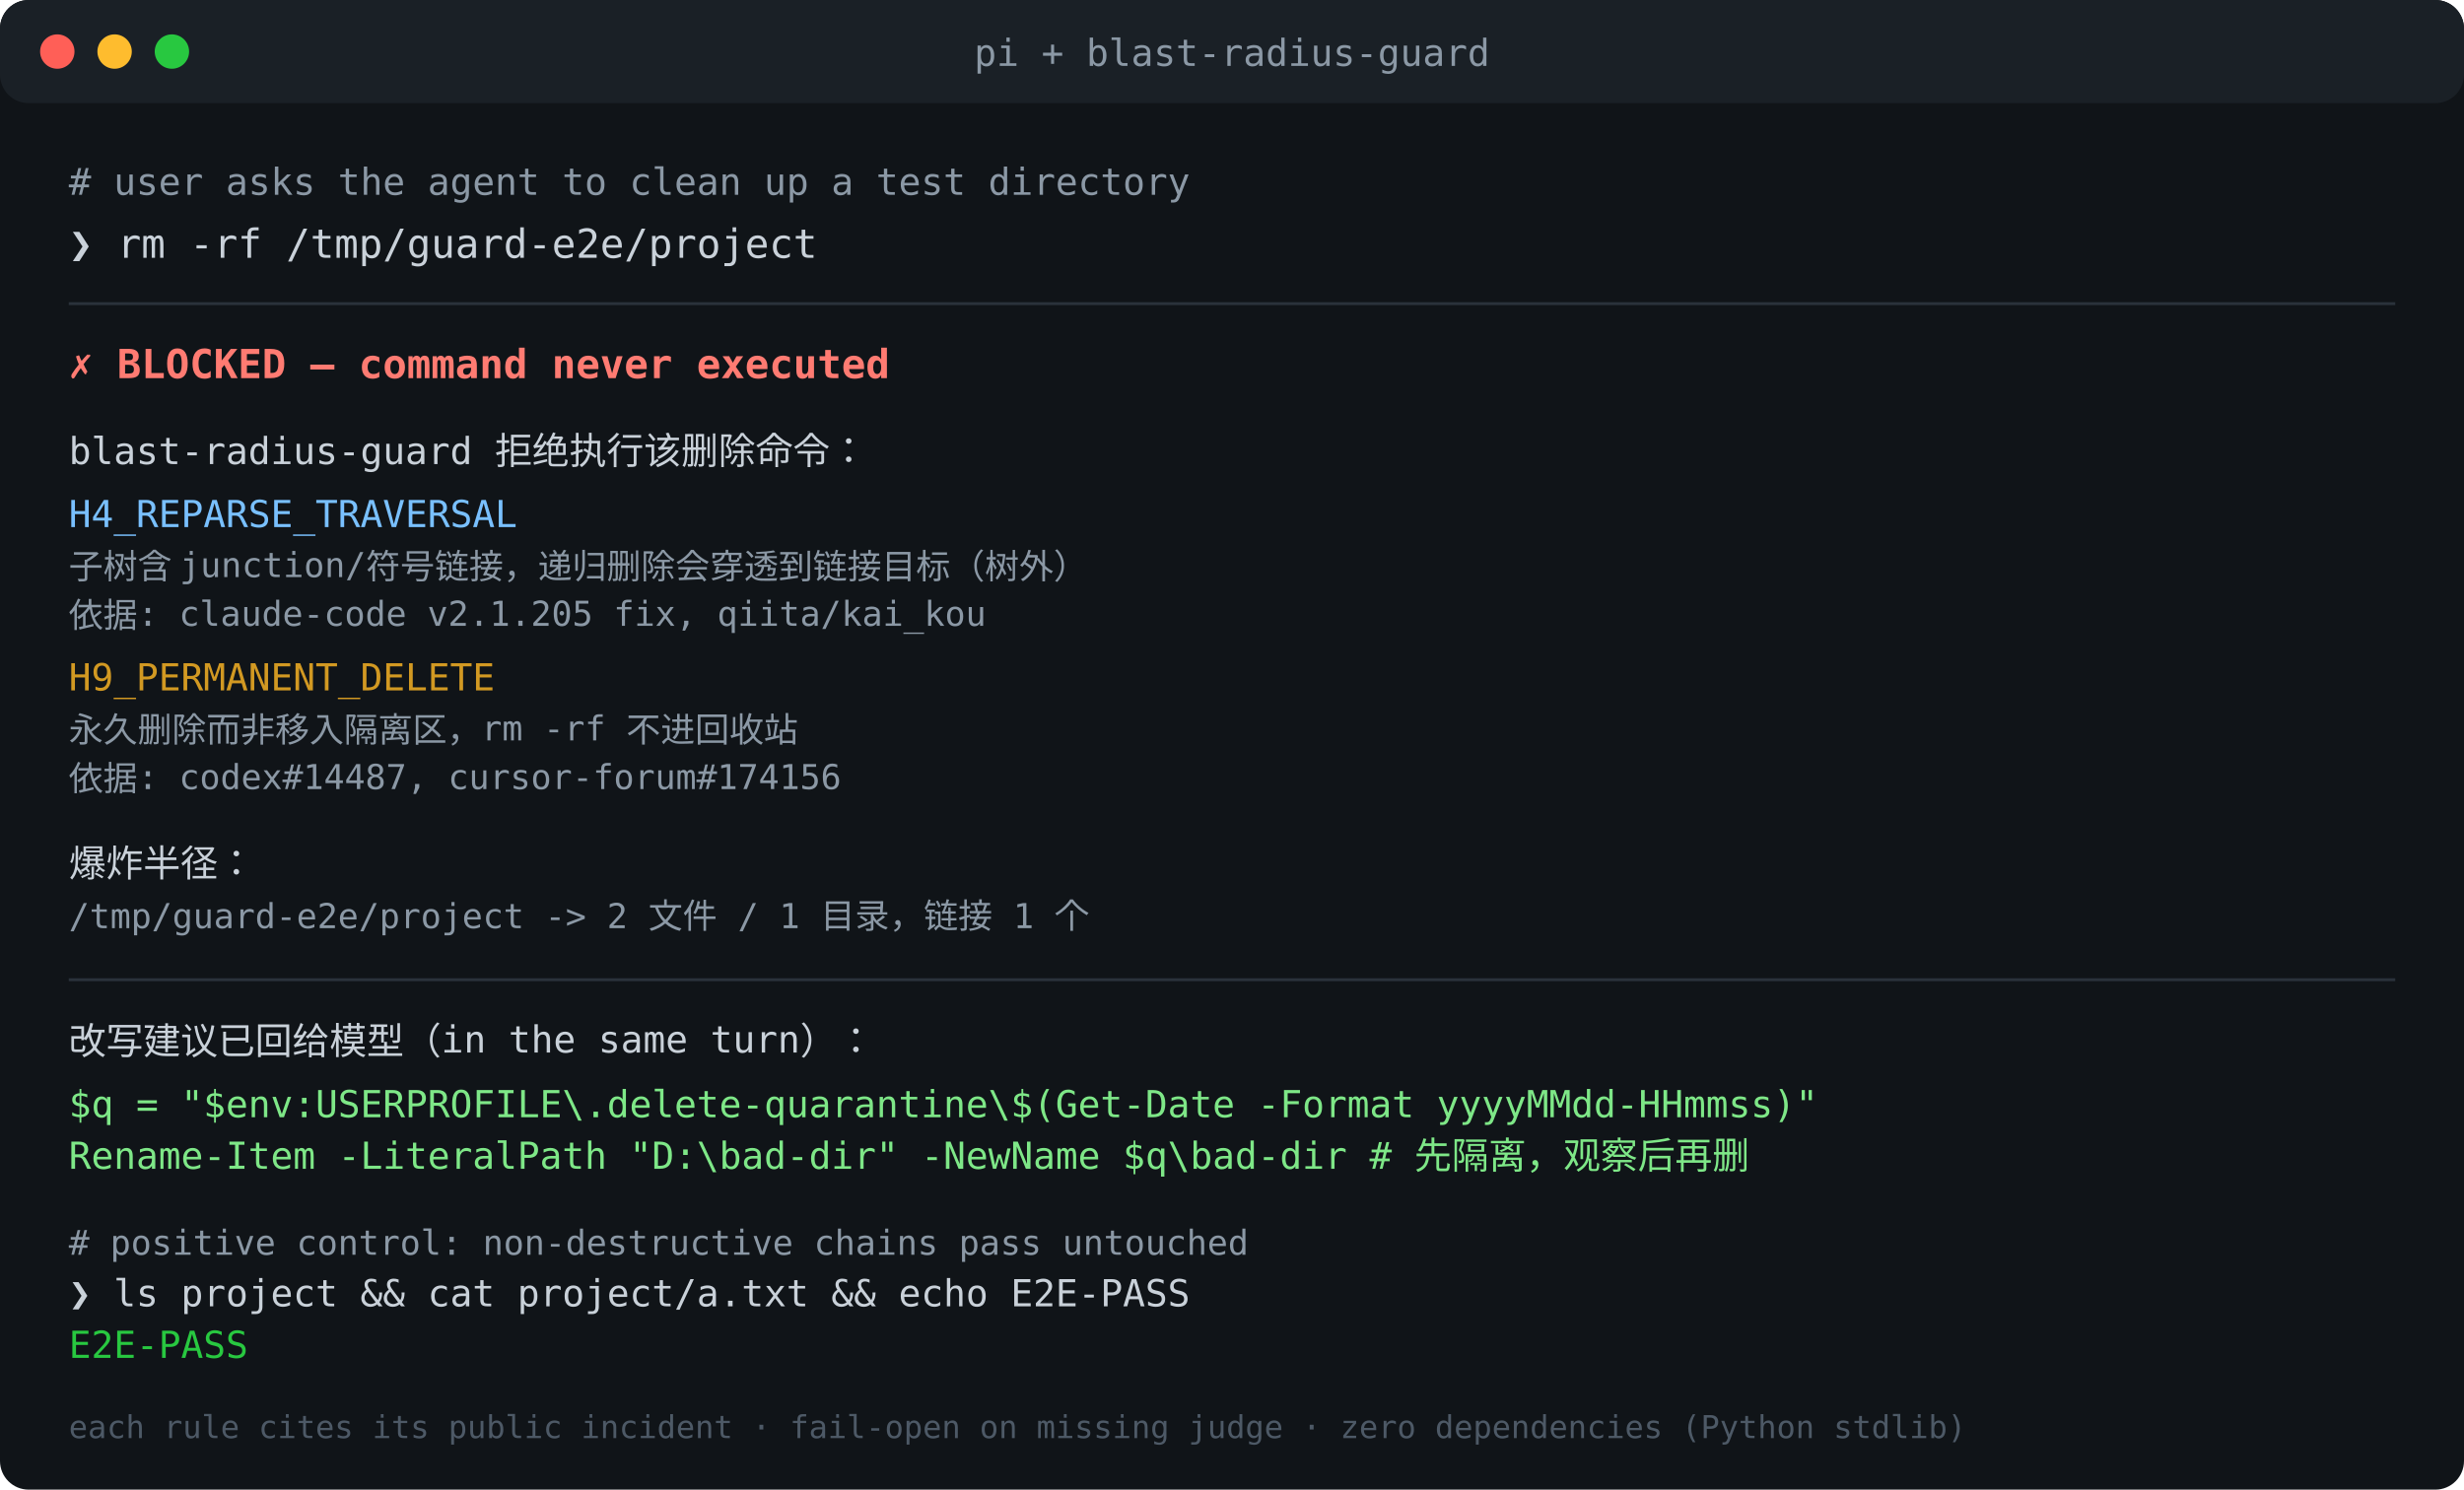
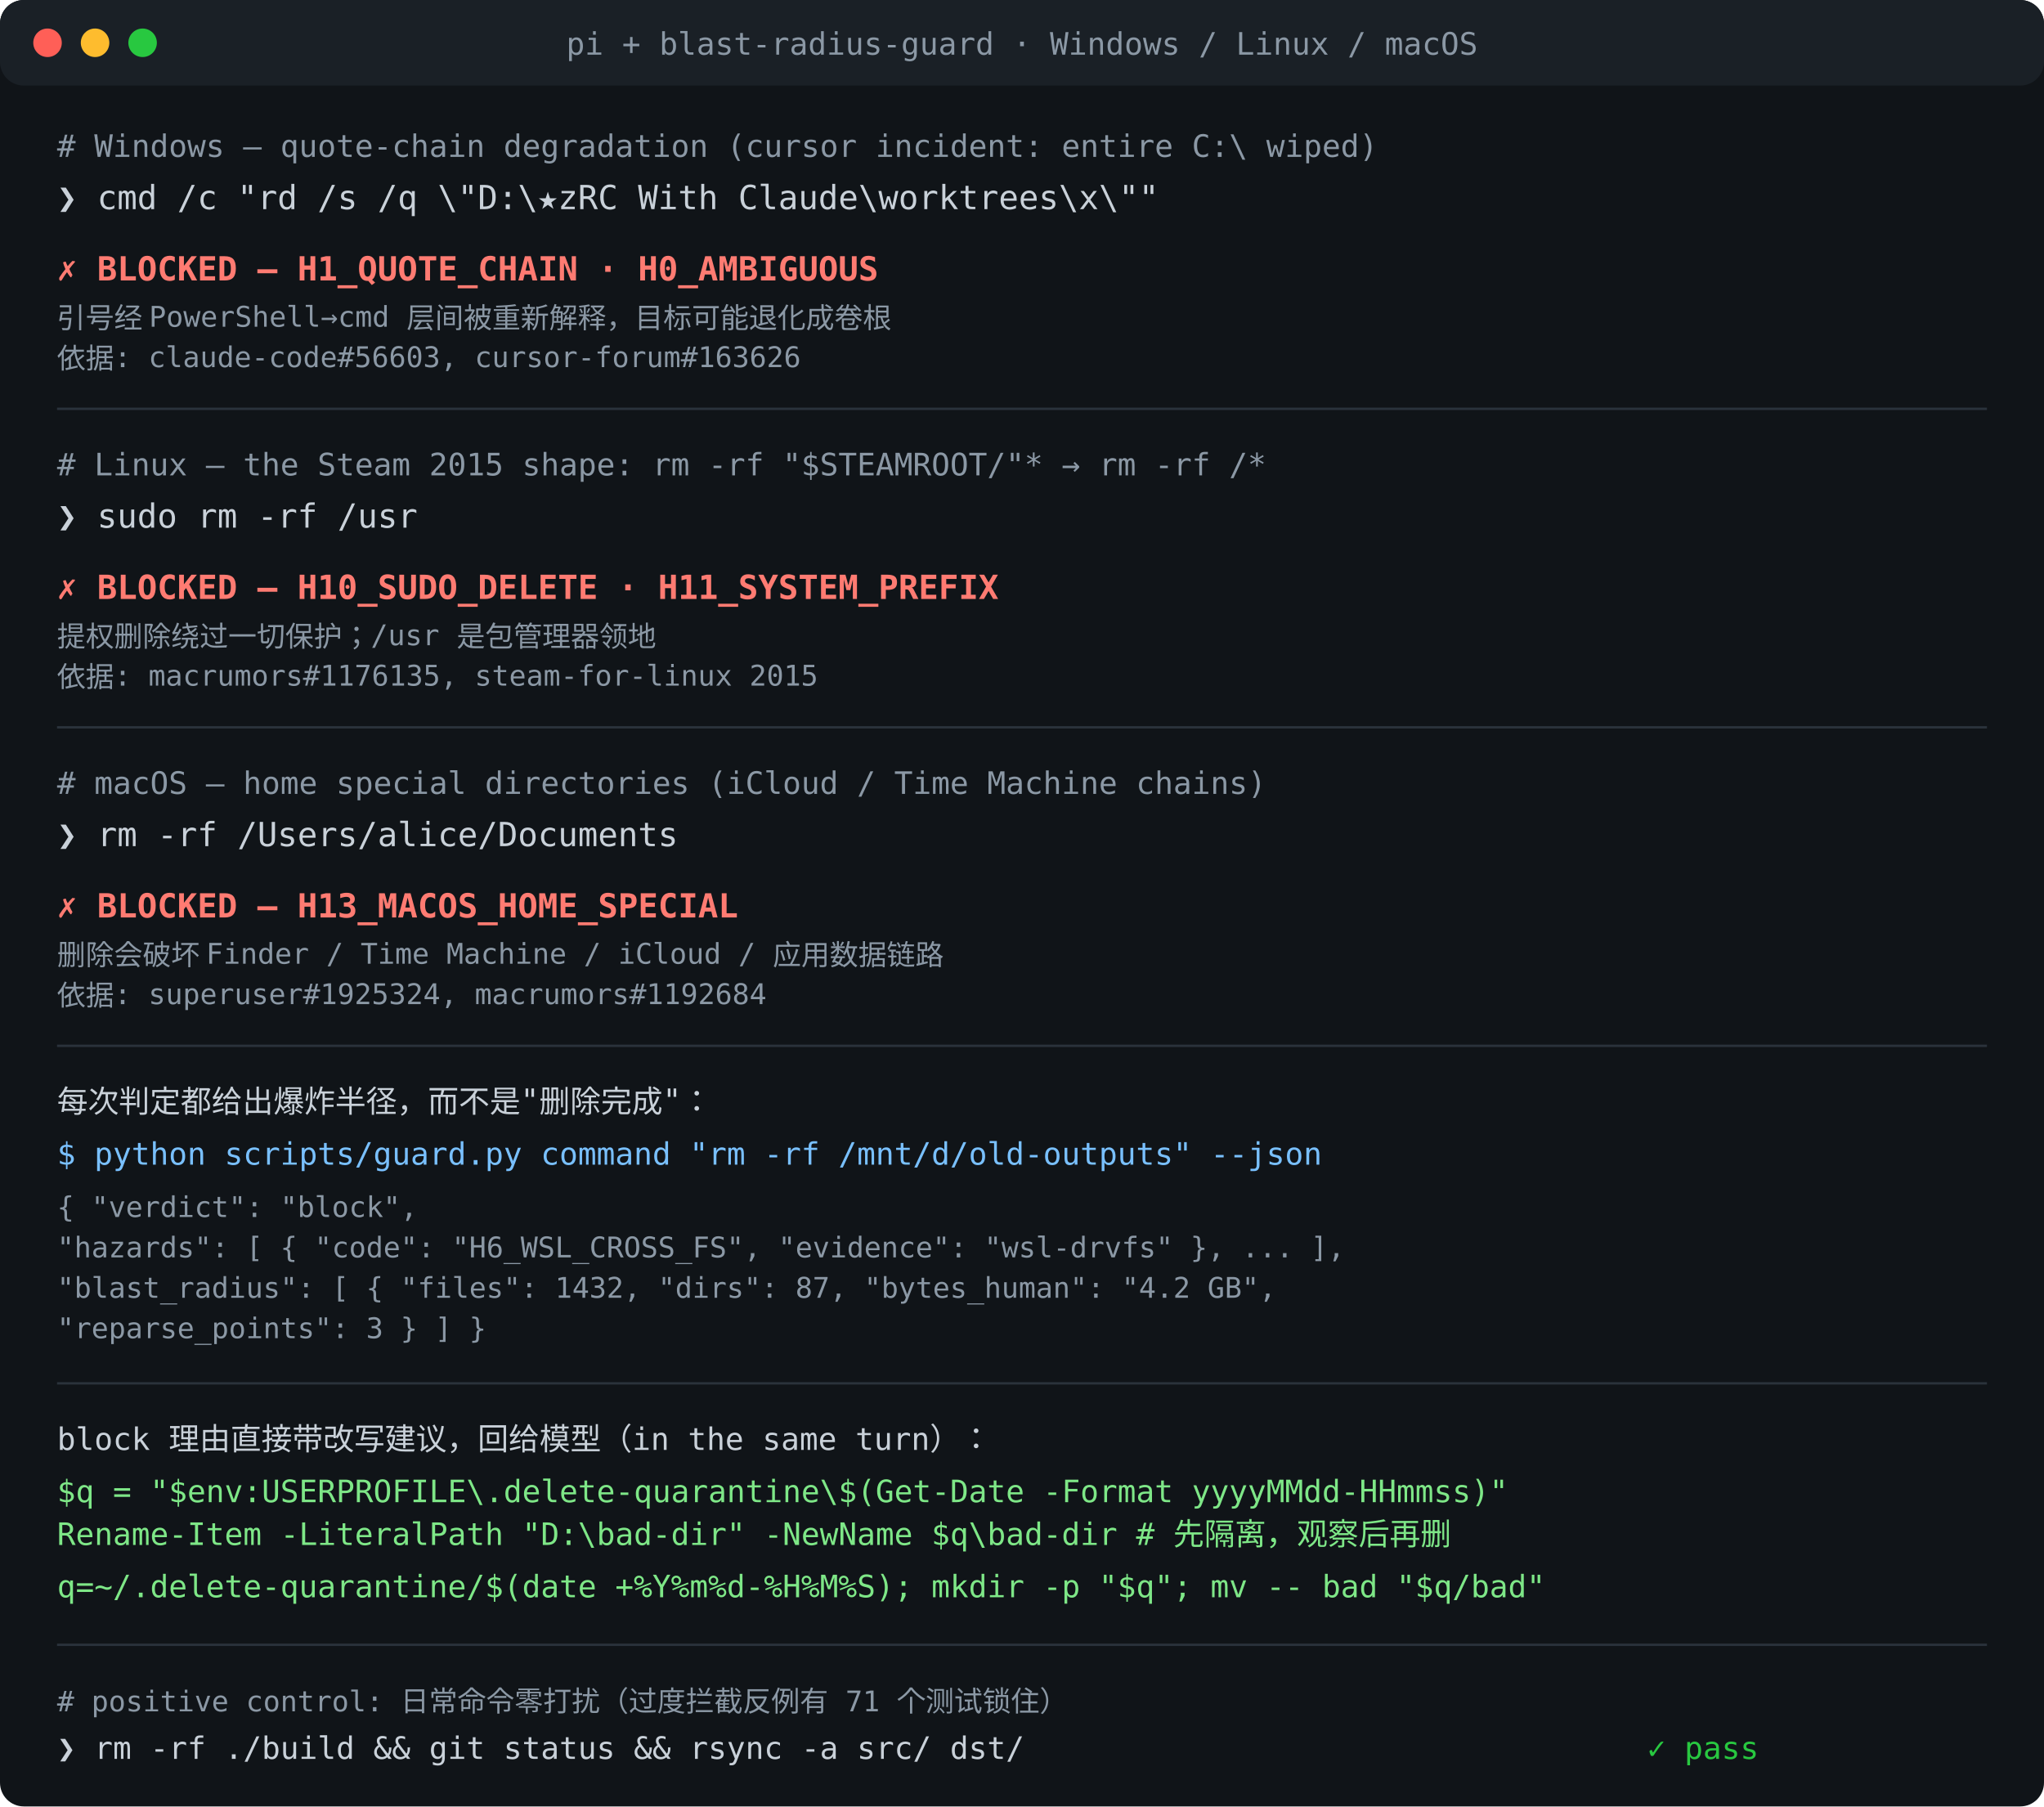
- <svg xmlns="http://www.w3.org/2000/svg" width="860" height="520" viewBox="0 0 860 520" font-family="ui-monospace, 'Cascadia Mono', Consolas, monospace">
-   <rect width="860" height="520" rx="10" fill="#101418" />
+ <svg xmlns="http://www.w3.org/2000/svg" width="860" height="760" viewBox="0 0 860 760" font-family="ui-monospace, 'Cascadia Mono', Consolas, monospace">
+   <rect width="860" height="760" rx="10" fill="#101418" />
  <rect width="860" height="36" rx="10" fill="#1a2026" />
  <circle cx="20" cy="18" r="6" fill="#ff5f57" />
  <circle cx="40" cy="18" r="6" fill="#febc2e" />
  <circle cx="60" cy="18" r="6" fill="#28c840" />
-   <text x="430" y="23" fill="#8b98a5" font-size="13" text-anchor="middle">pi + blast-radius-guard</text>
-   <text x="24" y="68" fill="#8b98a5" font-size="13"># user asks the agent to clean up a test directory</text>
-   <text x="24" y="90" fill="#c9d1d9" font-size="14">❯ rm -rf /tmp/guard-e2e/project</text>
-   <line x1="24" y1="106" x2="836" y2="106" stroke="#2a323b" />
-   <text x="24" y="132" fill="#ff7b72" font-size="14" font-weight="bold">✗ BLOCKED — command never executed</text>
-   <text x="24" y="162" fill="#c9d1d9" font-size="13">blast-radius-guard 拒绝执行该删除命令：</text>
-   <text x="24" y="184" fill="#79c0ff" font-size="13">  H4_REPARSE_TRAVERSAL</text>
-   <text x="24" y="202" fill="#8b98a5" font-size="12">    子树含 junction/符号链接，递归删除会穿透到链接目标（树外）</text>
-   <text x="24" y="219" fill="#8b98a5" font-size="12">    依据: claude-code v2.1.205 fix, qiita/kai_kou</text>
-   <text x="24" y="241" fill="#d29922" font-size="13">  H9_PERMANENT_DELETE</text>
-   <text x="24" y="259" fill="#8b98a5" font-size="12">    永久删除而非移入隔离区，rm -rf 不进回收站</text>
-   <text x="24" y="276" fill="#8b98a5" font-size="12">    依据: codex#14487, cursor-forum#174156</text>
-   <text x="24" y="306" fill="#c9d1d9" font-size="13">爆炸半径：</text>
-   <text x="24" y="324" fill="#8b98a5" font-size="12">  /tmp/guard-e2e/project  -&gt;  2 文件 / 1 目录，链接 1 个</text>
-   <line x1="24" y1="342" x2="836" y2="342" stroke="#2a323b" />
-   <text x="24" y="368" fill="#c9d1d9" font-size="13">改写建议已回给模型（in the same turn）：</text>
-   <text x="24" y="390" fill="#7ee787" font-size="13">$q = "$env:USERPROFILE\.delete-quarantine\$(Get-Date -Format yyyyMMdd-HHmmss)"</text>
-   <text x="24" y="408" fill="#7ee787" font-size="13">Rename-Item -LiteralPath "D:\bad-dir" -NewName $q\bad-dir   # 先隔离，观察后再删</text>
-   <text x="24" y="438" fill="#8b98a5" font-size="12"># positive control: non-destructive chains pass untouched</text>
-   <text x="24" y="456" fill="#c9d1d9" font-size="13">❯ ls project &amp;&amp; cat project/a.txt &amp;&amp; echo E2E-PASS</text>
-   <text x="24" y="474" fill="#28c840" font-size="13">  E2E-PASS</text>
-   <text x="24" y="502" fill="#4d5966" font-size="11">each rule cites its public incident · fail-open on missing judge · zero dependencies (Python stdlib)</text>
+   <text x="430" y="23" fill="#8b98a5" font-size="13" text-anchor="middle">pi + blast-radius-guard · Windows / Linux / macOS</text>
+   <text x="24" y="66" fill="#8b98a5" font-size="13"># Windows — quote-chain degradation (cursor incident: entire C:\ wiped)</text>
+   <text x="24" y="88" fill="#c9d1d9" font-size="14">❯ cmd /c "rd /s /q \"D:\★zRC With Claude\worktrees\x\""</text>
+   <text x="24" y="118" fill="#ff7b72" font-size="14" font-weight="bold">✗ BLOCKED — H1_QUOTE_CHAIN · H0_AMBIGUOUS</text>
+   <text x="24" y="138" fill="#8b98a5" font-size="12">    引号经 PowerShell→cmd 层间被重新解释，目标可能退化成卷根</text>
+   <text x="24" y="155" fill="#8b98a5" font-size="12">    依据: claude-code#56603, cursor-forum#163626</text>
+   <line x1="24" y1="172" x2="836" y2="172" stroke="#2a323b" />
+   <text x="24" y="200" fill="#8b98a5" font-size="13"># Linux — the Steam 2015 shape: rm -rf "$STEAMROOT/"* → rm -rf /*</text>
+   <text x="24" y="222" fill="#c9d1d9" font-size="14">❯ sudo rm -rf /usr</text>
+   <text x="24" y="252" fill="#ff7b72" font-size="14" font-weight="bold">✗ BLOCKED — H10_SUDO_DELETE · H11_SYSTEM_PREFIX</text>
+   <text x="24" y="272" fill="#8b98a5" font-size="12">    提权删除绕过一切保护；/usr 是包管理器领地</text>
+   <text x="24" y="289" fill="#8b98a5" font-size="12">    依据: macrumors#1176135, steam-for-linux 2015</text>
+   <line x1="24" y1="306" x2="836" y2="306" stroke="#2a323b" />
+   <text x="24" y="334" fill="#8b98a5" font-size="13"># macOS — home special directories (iCloud / Time Machine chains)</text>
+   <text x="24" y="356" fill="#c9d1d9" font-size="14">❯ rm -rf /Users/alice/Documents</text>
+   <text x="24" y="386" fill="#ff7b72" font-size="14" font-weight="bold">✗ BLOCKED — H13_MACOS_HOME_SPECIAL</text>
+   <text x="24" y="406" fill="#8b98a5" font-size="12">    删除会破坏 Finder / Time Machine / iCloud / 应用数据链路</text>
+   <text x="24" y="423" fill="#8b98a5" font-size="12">    依据: superuser#1925324, macrumors#1192684</text>
+   <line x1="24" y1="440" x2="836" y2="440" stroke="#2a323b" />
+   <text x="24" y="468" fill="#c9d1d9" font-size="13">每次判定都给出爆炸半径，而不是"删除完成"：</text>
+   <text x="24" y="490" fill="#79c0ff" font-size="13">$ python scripts/guard.py command "rm -rf /mnt/d/old-outputs" --json</text>
+   <text x="24" y="512" fill="#8b98a5" font-size="12">{ "verdict": "block",</text>
+   <text x="24" y="529" fill="#8b98a5" font-size="12">  "hazards": [ { "code": "H6_WSL_CROSS_FS", "evidence": "wsl-drvfs" }, ... ],</text>
+   <text x="24" y="546" fill="#8b98a5" font-size="12">  "blast_radius": [ { "files": 1432, "dirs": 87, "bytes_human": "4.2 GB",</text>
+   <text x="24" y="563" fill="#8b98a5" font-size="12">                      "reparse_points": 3 } ] }</text>
+   <line x1="24" y1="582" x2="836" y2="582" stroke="#2a323b" />
+   <text x="24" y="610" fill="#c9d1d9" font-size="13">block 理由直接带改写建议，回给模型（in the same turn）：</text>
+   <text x="24" y="632" fill="#7ee787" font-size="13">$q = "$env:USERPROFILE\.delete-quarantine\$(Get-Date -Format yyyyMMdd-HHmmss)"</text>
+   <text x="24" y="650" fill="#7ee787" font-size="13">Rename-Item -LiteralPath "D:\bad-dir" -NewName $q\bad-dir   # 先隔离，观察后再删</text>
+   <text x="24" y="672" fill="#7ee787" font-size="13">q=~/.delete-quarantine/$(date +%Y%m%d-%H%M%S); mkdir -p "$q"; mv -- bad "$q/bad"</text>
+   <line x1="24" y1="692" x2="836" y2="692" stroke="#2a323b" />
+   <text x="24" y="720" fill="#8b98a5" font-size="12"># positive control: 日常命令零打扰（过度拦截反例有 71 个测试锁住）</text>
+   <text x="24" y="740" fill="#c9d1d9" font-size="13">❯ rm -rf ./build &amp;&amp; git status &amp;&amp; rsync -a src/ dst/</text>
+   <text x="740" y="740" fill="#28c840" font-size="13" text-anchor="end">✓ pass</text>
</svg>
